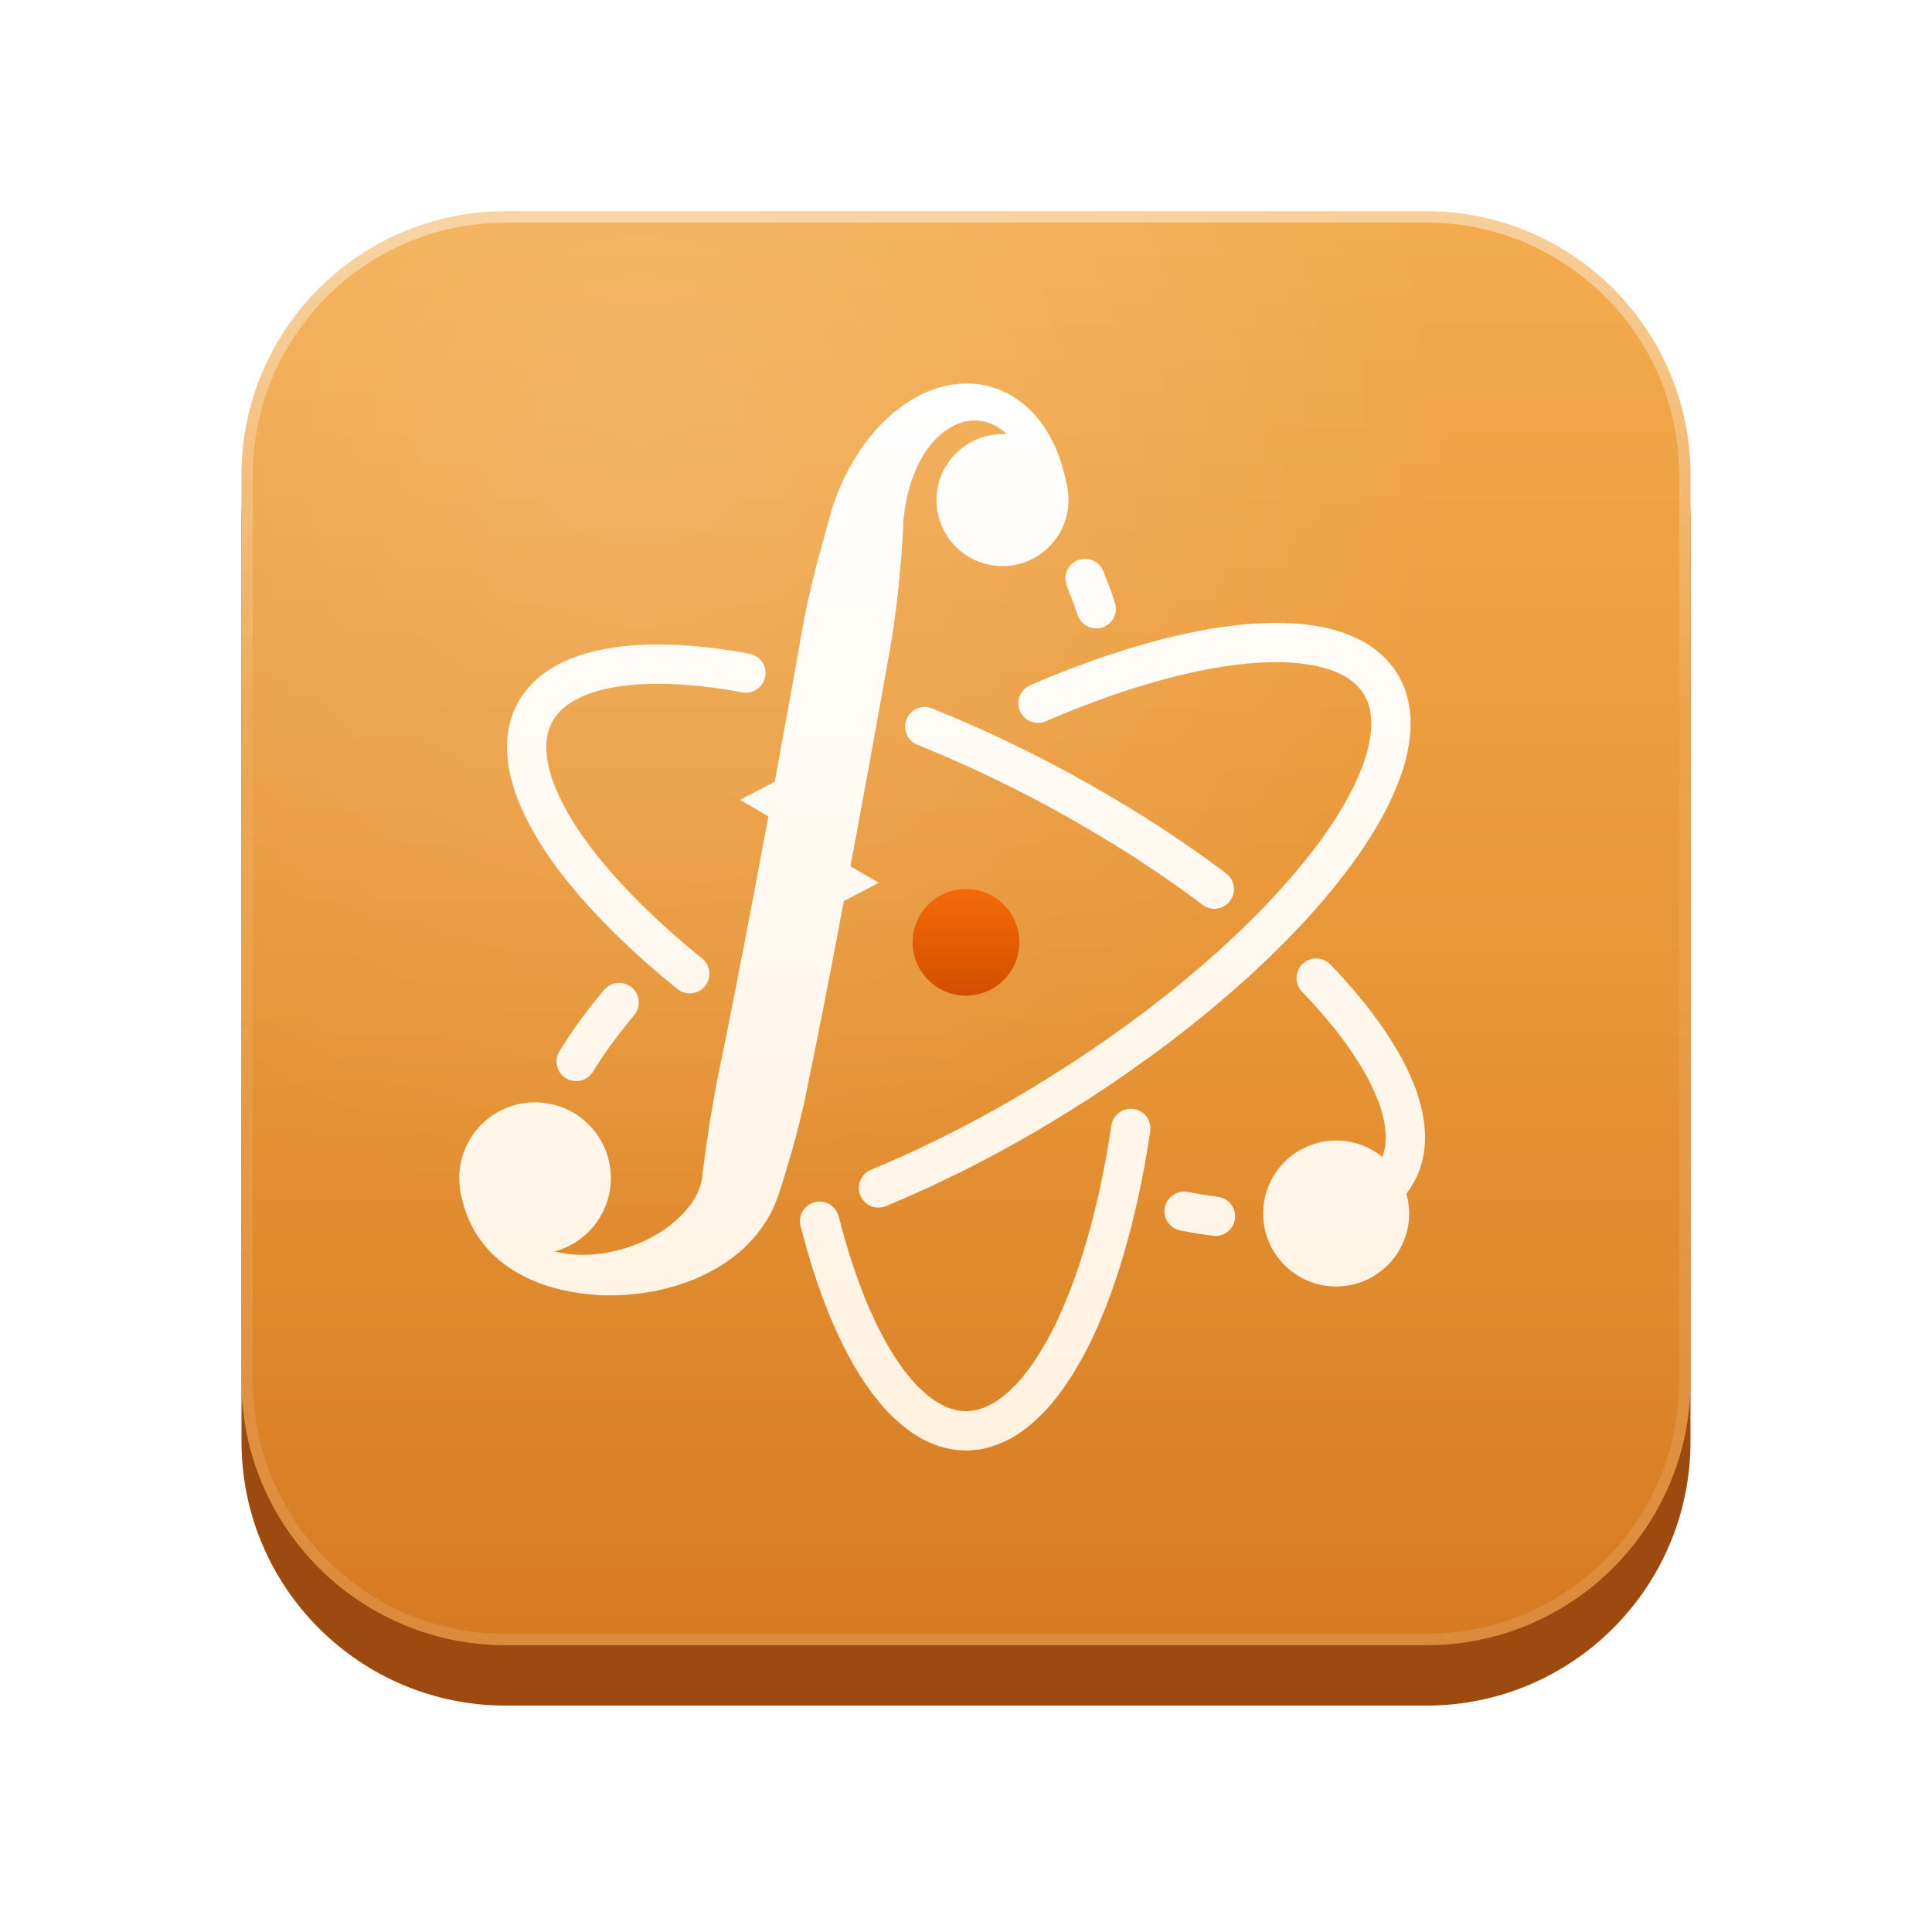
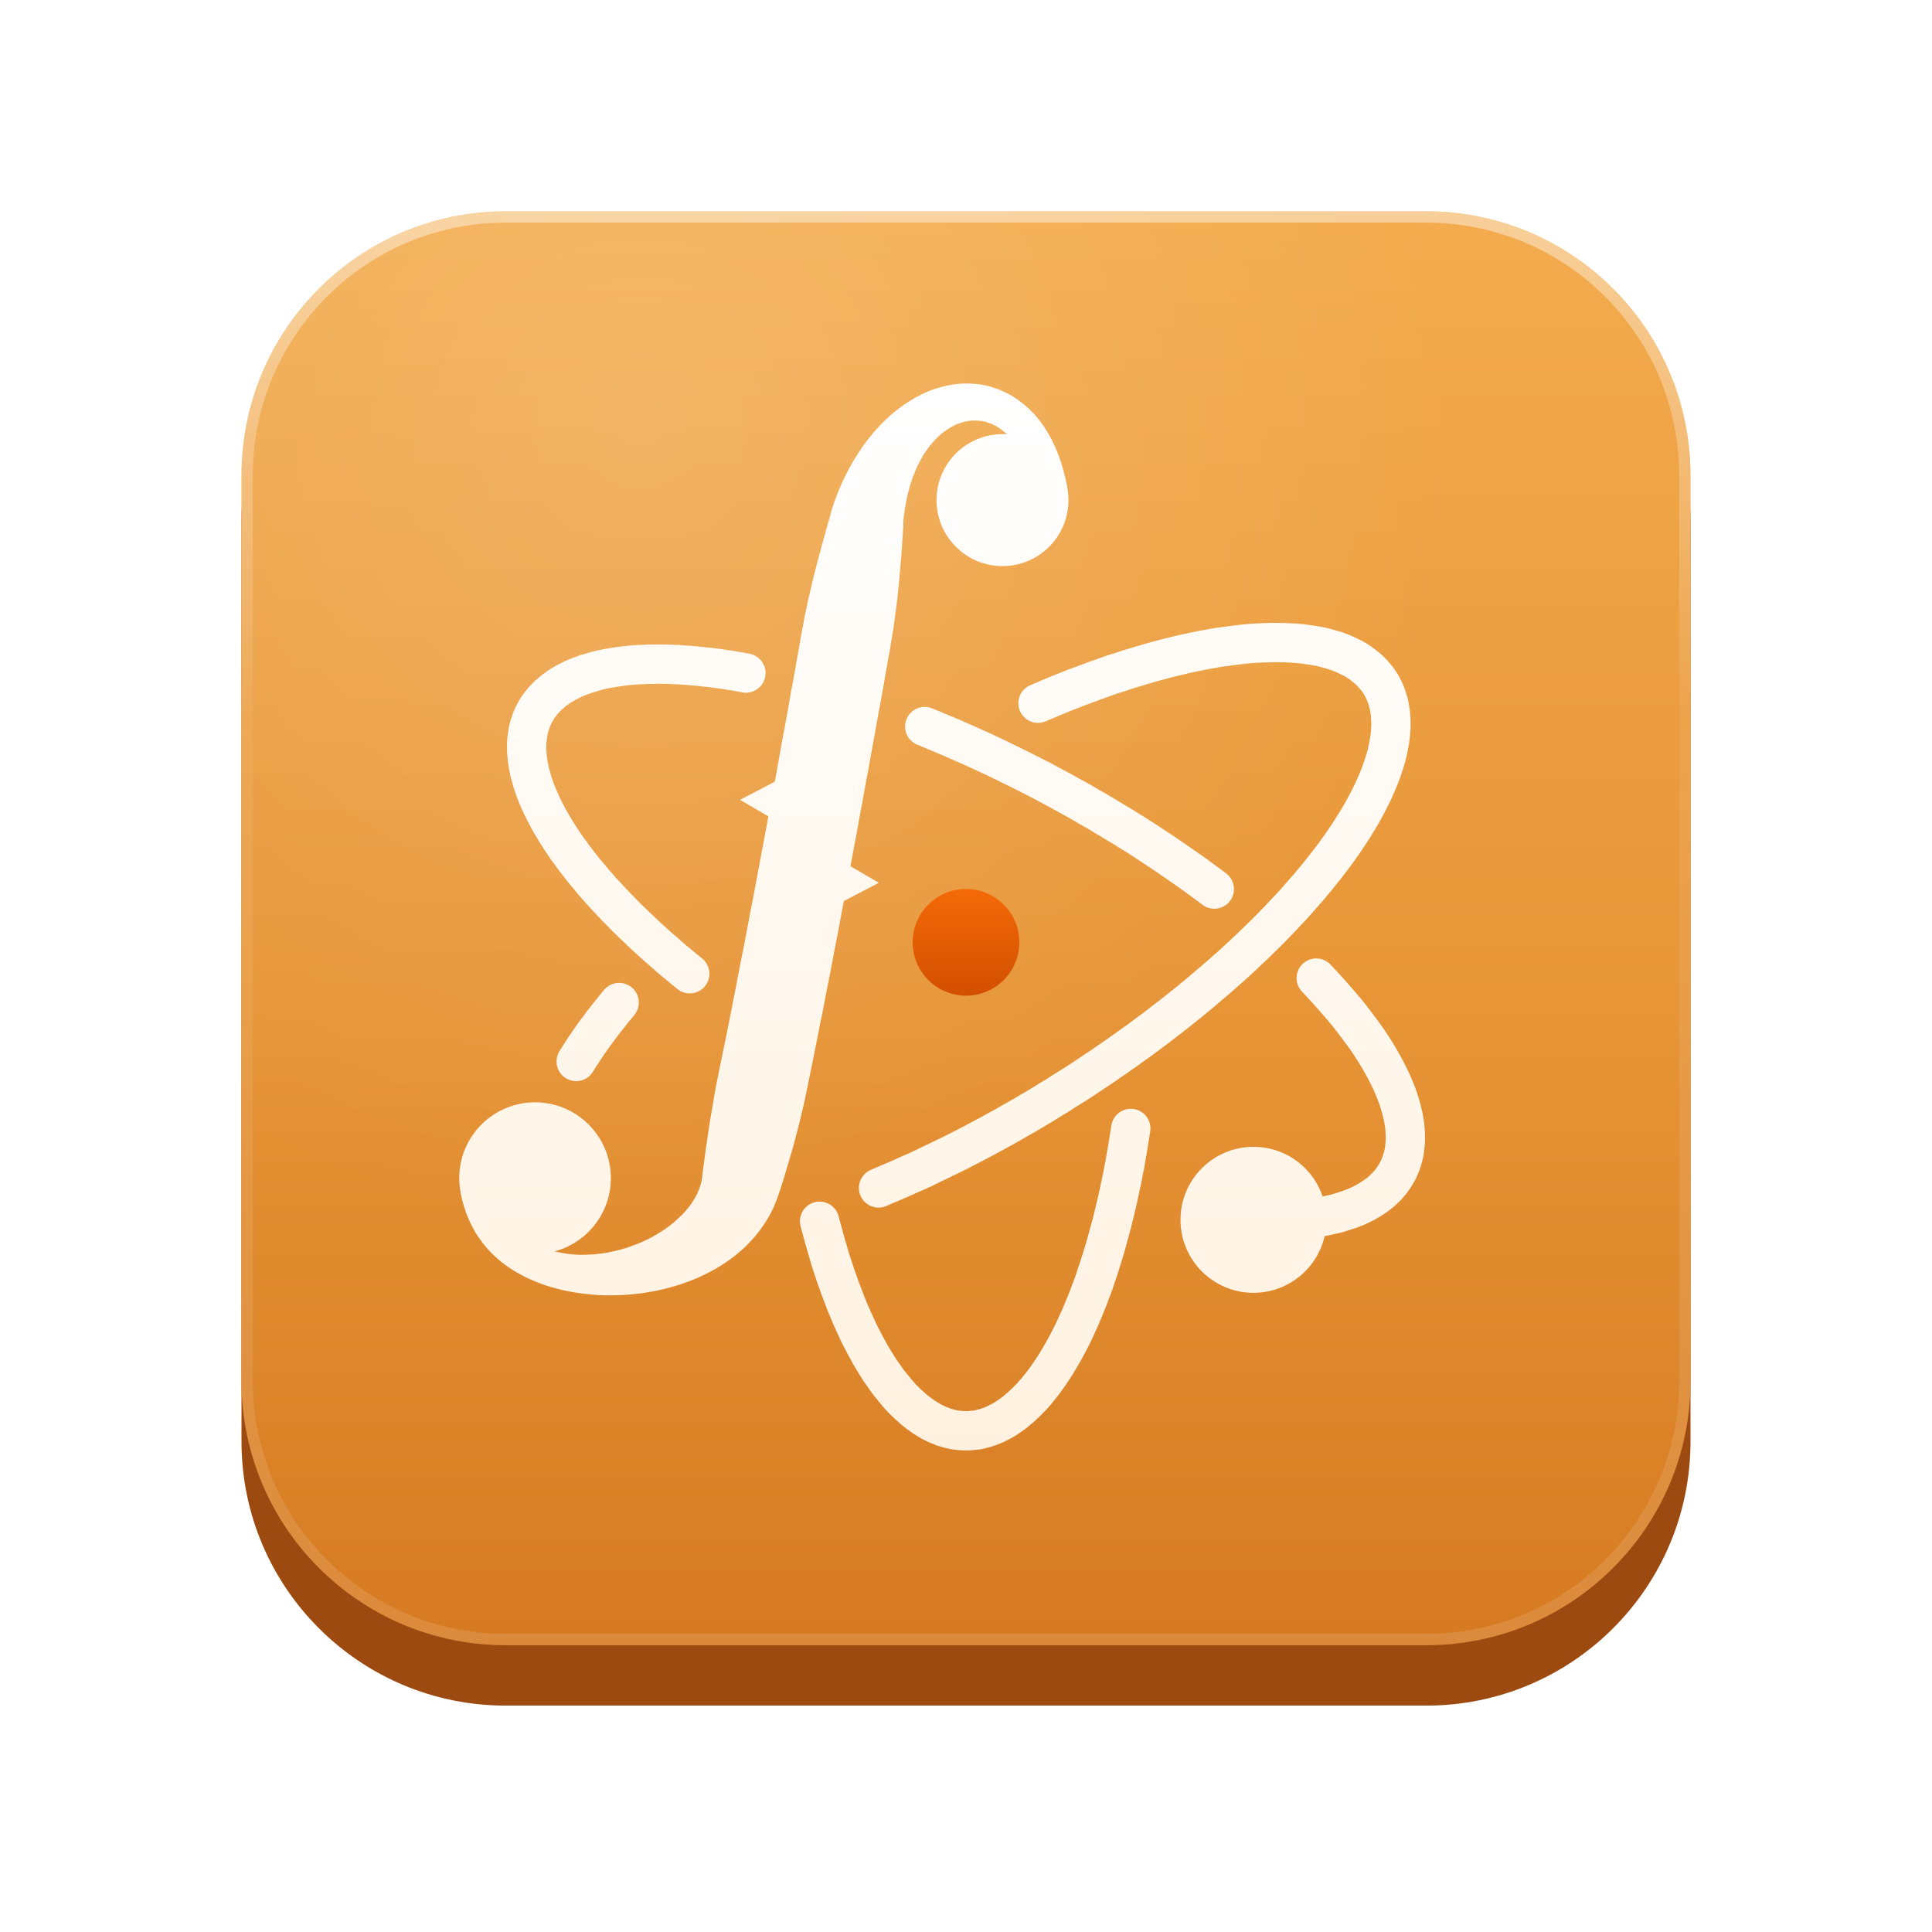
<svg xmlns="http://www.w3.org/2000/svg" width="1024" height="1024" viewBox="0 0 1024 1024">
  <defs>
    <linearGradient id="navy" x1="0" y1="0" x2="0" y2="1">
      <stop offset="0" stop-color="#33374f" />
      <stop offset="1" stop-color="#15161f" />
    </linearGradient>
    <linearGradient id="rim" x1="0" y1="0" x2="0" y2="1">
      <stop offset="0" stop-color="#fff" stop-opacity=".42" />
      <stop offset=".35" stop-color="#fff" stop-opacity=".06" />
      <stop offset="1" stop-color="#fff" stop-opacity=".12" />
    </linearGradient>
    <linearGradient id="assist" x1="0" y1="0" x2="1" y2="1">
      <stop offset="0" stop-color="#1f7cff" />
      <stop offset=".45" stop-color="#00a3bf" />
      <stop offset="1" stop-color="#6fd6ea" />
    </linearGradient>
    <linearGradient id="assistV" x1="0" y1="1" x2="0" y2="0">
      <stop offset="0" stop-color="#1f7cff" />
      <stop offset=".5" stop-color="#00a3bf" />
      <stop offset="1" stop-color="#9feaf9" />
    </linearGradient>
    <linearGradient id="paper" x1="0" y1="0" x2="0" y2="1">
      <stop offset="0" stop-color="#ffffff" />
      <stop offset="1" stop-color="#cfd7e6" />
    </linearGradient>
    <linearGradient id="orange" x1="0" y1="0" x2="0" y2="1">
      <stop offset="0" stop-color="#f3ac4e" />
      <stop offset=".55" stop-color="#e79537" />
      <stop offset="1" stop-color="#d67a21" />
    </linearGradient>
    <radialGradient id="sheen" cx=".32" cy=".22" r=".75">
      <stop offset="0" stop-color="#fff" stop-opacity=".16" />
      <stop offset=".6" stop-color="#fff" stop-opacity="0" />
    </radialGradient>
    <linearGradient id="ink" x1="0" y1="130" x2="0" y2="900" gradientUnits="userSpaceOnUse">
      <stop offset="0" stop-color="#ffffff" />
      <stop offset="1" stop-color="#fff1df" />
    </linearGradient>
    <linearGradient id="nucleus" x1="0" y1="0" x2="0" y2="1">
      <stop offset="0" stop-color="#f46a08" />
      <stop offset="1" stop-color="#d24f00" />
    </linearGradient>
    <radialGradient id="glow">
      <stop offset="0" stop-color="#9feaf9" stop-opacity=".55" />
      <stop offset="1" stop-color="#9feaf9" stop-opacity="0" />
    </radialGradient>
    <filter id="drop" x="-20%" y="-20%" width="140%" height="150%">
      <feDropShadow dx="0" dy="14" stdDeviation="14" flood-color="#000" flood-opacity=".32" />
    </filter>
    <filter id="soft" x="-20%" y="-20%" width="140%" height="150%">
      <feDropShadow dx="0" dy="10" stdDeviation="10" flood-color="#0b0c14" flood-opacity=".45" />
    </filter>
  </defs>
  <rect x="128" y="136" width="768" height="768" rx="140" fill="#9c4a10" />
  <rect x="128" y="112" width="768" height="760" rx="140" fill="url(#orange)" />
  <clipPath id="body">
    <rect x="128" y="112" width="768" height="760" rx="140" />
  </clipPath>
  <g clip-path="url(#body)">
    <g transform="translate(512 492) scale(.93) translate(-512 -512)">
      <rect width="1024" height="1024" fill="url(#sheen)" />
      <g transform="translate(512 512) scale(0.8) translate(-512 -512)">
        <path d="M315.2,544.4L311.4,541.3L307.7,538.2L303.9,535.1L300.3,532.0L296.7,528.8L293.1,525.7L289.6,522.6L286.2,519.5L282.8,516.4L279.5,513.2L276.2,510.1L273.0,507.0L269.8,503.9L266.8,500.8L263.7,497.7L260.8,494.6L257.8,491.5L255.0,488.4L252.2,485.4L249.5,482.3L246.8,479.3L244.3,476.2L241.7,473.2L239.3,470.2L236.9,467.2L234.6,464.2L232.3,461.2L230.2,458.2L228.0,455.3L226.0,452.4L224.0,449.4L222.1,446.5L220.3,443.7L218.6,440.8L216.9,438.0L215.3,435.2L213.8,432.4L212.3,429.6L210.9,426.8L209.6,424.1L208.4,421.4L207.2,418.7L206.1,416.1L205.1,413.5L204.2,410.9L203.3,408.3L202.6,405.8L201.9,403.2L201.2,400.8L200.7,398.3L200.2,395.9L199.8,393.5L199.5,391.1L199.3,388.8L199.1,386.5L199.0,384.3L199.0,382.0L199.1,379.8L199.2,377.7L199.5,375.6L199.8,373.5L200.1,371.4L200.6,369.4L201.1,367.4L201.8,365.5L202.4,363.6L203.2,361.8L204.1,359.9L205.0,358.2L206.0,356.4L207.0,354.7L208.2,353.1L209.4,351.5L210.7,349.9L212.1,348.4L213.5,346.9L215.1,345.5L216.7,344.1L218.3,342.7L220.1,341.4L221.9,340.1L223.8,338.9L225.7,337.8L227.8,336.6L229.9,335.6L232.0,334.5L234.3,333.5L236.6,332.6L238.9,331.7L241.4,330.8L243.9,330.1L246.5,329.3L249.1,328.6L251.8,327.9L254.6,327.3L257.4,326.8L260.3,326.3L263.3,325.8L266.3,325.4L269.4,325.0L272.5,324.7L275.8,324.4L279.0,324.2L282.3,324.1L285.7,323.9L289.1,323.9L292.6,323.8L296.2,323.9L299.8,323.9L303.4,324.1L307.1,324.2L310.9,324.5L314.7,324.7L318.5,325.1L322.4,325.4L326.4,325.9L330.4,326.3L334.4,326.8L338.5,327.4L342.6,328.0L346.8,328.7L351.0,329.4L355.2,330.2" fill="none" stroke="url(#ink)" stroke-width="28" stroke-linecap="round" />
        <path d="M482.6,368.3L487.5,370.3L492.4,372.4L497.3,374.4L502.3,376.5L507.2,378.7L512.2,380.9L517.1,383.1L522.1,385.3L527.0,387.6L531.9,389.9L536.9,392.3L541.8,394.7L546.7,397.1L551.6,399.5L556.5,402.0L561.4,404.5L566.3,407.0L571.1,409.6L576.0,412.2L580.8,414.8L585.6,417.5L590.4,420.1L595.2,422.8L599.9,425.6L604.7,428.3L609.4,431.1L614.1,433.9L618.7,436.7L623.4,439.5L628.0,442.4L632.6,445.2L637.1,448.1L641.6,451.0L646.1,454.0L650.5,456.9L655.0,459.9L659.3,462.9L663.7,465.9L668.0,468.9L672.3,471.9L676.5,474.9L680.7,478.0L684.8,481.0L688.9,484.1" fill="none" stroke="url(#ink)" stroke-width="28" stroke-linecap="round" />
-         <path d="M761.5,547.5L764.4,550.6L767.3,553.7L770.2,556.8L772.9,559.9L775.6,563.0L778.3,566.0L780.8,569.1L783.3,572.1L785.8,575.1L788.1,578.1L790.4,581.1L792.6,584.1L794.8,587.1L796.9,590.0L798.9,593.0L800.8,595.9L802.7,598.8L804.5,601.7L806.2,604.5L807.9,607.4L809.5,610.2L811.0,613.0L812.4,615.7L813.7,618.5L815.0,621.2L816.2,623.9L817.3,626.6L818.4,629.2L819.4,631.8L820.3,634.4L821.1,637.0L821.8,639.5L822.5,642.1L823.1,644.5L823.6,647.0L824.0,649.4L824.4,651.8L824.6,654.1L824.8,656.4L825.0,658.7L825.0,661.0L825.0,663.2L824.8,665.4L824.7,667.5L824.4,669.6L824.0,671.7L823.6,673.7L823.1,675.7L822.5,677.7L821.9,679.6L821.1,681.5L820.3,683.3L819.4,685.1L818.4,686.9L817.4,688.6L816.3,690.3L815.1,691.9L813.8,693.5L812.4,695.0L811.0,696.5L809.5,698.0L807.9,699.4L806.3,700.8L804.6,702.1L802.8,703.4L800.9,704.6L799.0,705.8L797.0,707.0L794.9,708.1L792.7,709.1L790.5,710.1L788.2,711.1L785.9,712.0L783.4,712.9L780.9,713.7L778.4,714.5L775.7,715.2" fill="none" stroke="url(#ink)" stroke-width="28" stroke-linecap="round" />
-         <path d="M689.7,717.2L687.0,716.8L684.2,716.4L681.5,716.0L678.7,715.6L675.9,715.1L673.1,714.6L670.3,714.1L667.4,713.6" fill="none" stroke="url(#ink)" stroke-width="28" stroke-linecap="round" />
+         <path d="M761.5,547.5L764.4,550.6L767.3,553.7L770.1,556.8L772.8,559.8L775.5,562.9L778.1,565.9L780.7,568.9L783.2,571.9L785.6,574.9L787.9,577.9L790.2,580.9L792.4,583.9L794.6,586.8L796.7,589.7L798.7,592.6L800.6,595.5L802.5,598.4L804.3,601.3L806.0,604.1L807.6,606.9L809.2,609.7L810.7,612.5L812.1,615.3L813.5,618.0L814.8,620.7L816.0,623.4L817.1,626.0L818.2,628.7L819.2,631.3L820.1,633.9L820.9,636.4L821.6,638.9L822.3,641.4L822.9,643.9L823.5,646.3L823.9,648.7L824.3,651.1L824.6,653.5L824.8,655.8L824.9,658.0L825.0,660.3L825.0,662.5L824.9,664.7L824.7,666.8L824.5,668.9L824.2,671.0L823.8,673.0L823.3,675.0L822.7,677.0L822.1,678.9L821.4,680.8L820.6,682.6L819.8,684.4L818.8,686.2L817.8,687.9L816.7,689.6L815.6,691.2L814.4,692.8L813.0,694.4L811.7,695.9L810.2,697.3L808.7,698.8L807.1,700.2L805.4,701.5L803.7,702.8L801.8,704.0L800.0,705.2L798.0,706.4L796.0,707.5L793.9,708.6L791.7,709.6L789.5,710.6L787.2,711.5L784.8,712.4L782.3,713.2L779.8,714.0L777.3,714.8L774.6,715.5L771.9,716.1L769.1,716.7L766.3,717.3L763.4,717.8L760.5,718.2L757.4,718.6L754.4,719.0L751.2,719.3L748.0,719.6L744.8,719.8L741.5,720.0L738.1,720.1L734.7,720.1L731.2,720.2L727.7,720.1L724.1,720.0L720.4,719.9L716.8,719.7" fill="none" stroke="url(#ink)" stroke-width="28" stroke-linecap="round" />
        <path d="M563.3,351.7L568.0,349.7L572.7,347.7L577.3,345.8L582.0,343.9L586.6,342.1L591.2,340.3L595.8,338.6L600.4,336.9L604.9,335.2L609.4,333.6L613.9,332.0L618.4,330.5L622.9,329.1L627.3,327.6L631.7,326.3L636.0,325.0L640.4,323.7L644.6,322.5L648.9,321.3L653.1,320.2L657.3,319.1L661.5,318.1L665.6,317.1L669.7,316.2L673.8,315.3L677.8,314.5L681.7,313.7L685.6,313.0L689.5,312.3L693.4,311.7L697.2,311.2L700.9,310.7L704.6,310.2L708.2,309.8L711.9,309.4L715.4,309.1L718.9,308.9L722.4,308.7L725.8,308.6L729.1,308.5L732.4,308.4L735.6,308.5L738.8,308.5L741.9,308.7L745.0,308.8L748.0,309.1L751.0,309.3L753.9,309.7L756.7,310.1L759.5,310.5L762.2,311.0L764.8,311.5L767.4,312.1L769.9,312.8L772.4,313.5L774.8,314.2L777.1,315.0L779.4,315.9L781.6,316.8L783.7,317.8L785.8,318.8L787.8,319.8L789.7,320.9L791.6,322.1L793.4,323.3L795.1,324.6L796.7,325.9L798.3,327.2L799.8,328.6L801.3,330.1L802.6,331.6L803.9,333.1L805.2,334.7L806.3,336.3L807.4,338.0L808.4,339.7L809.3,341.5L810.2,343.3L811.0,345.2L811.7,347.1L812.3,349.1L812.9,351.1L813.4,353.1L813.8,355.2L814.1,357.3L814.4,359.4L814.5,361.6L814.7,363.9L814.7,366.2L814.7,368.5L814.5,370.8L814.4,373.2L814.1,375.7L813.8,378.1L813.3,380.6L812.9,383.2L812.3,385.7L811.7,388.3L811.0,391.0L810.2,393.6L809.3,396.3L808.4,399.1L807.4,401.8L806.3,404.6L805.1,407.5L803.9,410.3L802.6,413.2L801.3,416.1L799.8,419.0L798.3,422.0L796.7,425.0L795.1,428.0L793.4,431.0L791.6,434.0L789.7,437.1L787.8,440.2L785.8,443.3L783.7,446.5L781.6,449.6L779.4,452.8L777.1,456.0L774.8,459.2L772.4,462.4L769.9,465.6L767.4,468.9L764.8,472.1L762.2,475.4L759.4,478.7L756.7,482.0L753.8,485.3L750.9,488.6L748.0,491.9L745.0,495.3L741.9,498.6L738.8,501.9L735.6,505.3L732.4,508.6L729.1,512.0L725.7,515.4L722.3,518.7L718.9,522.1L715.4,525.4L711.8,528.8L708.2,532.2L704.6,535.5L700.9,538.9L697.1,542.2L693.3,545.6L689.5,548.9L685.6,552.2L681.7,555.5L677.7,558.9L673.7,562.2L669.7,565.5L665.6,568.7L661.5,572.0L657.3,575.3L653.1,578.5L648.9,581.8L644.6,585.0L640.3,588.2L636.0,591.4L631.6,594.5L627.2,597.7L622.8,600.8L618.4,603.9L613.9,607.0L609.4,610.1L604.9,613.1L600.3,616.2L595.8,619.2L591.2,622.2L586.6,625.1L581.9,628.0L577.3,631.0L572.6,633.8L568.0,636.7L563.3,639.5L558.6,642.3L553.9,645.1L549.1,647.8L544.4,650.5L539.7,653.2L534.9,655.8L530.2,658.4L525.4,661.0L520.7,663.5L515.9,666.0L511.1,668.5L506.4,670.9L501.6,673.3L496.8,675.6L492.1,677.9L487.3,680.2L482.6,682.5L477.9,684.7L473.1,686.8L468.4,688.9L463.7,691.0L459.0,693.0L454.3,695.0L449.7,697.0" fill="none" stroke="url(#ink)" stroke-width="28" stroke-linecap="round" />
        <path d="M234.3,606.9L236.2,603.8L238.3,600.6L240.3,597.5L242.5,594.3L244.7,591.1L247.0,587.8L249.4,584.6L251.8,581.4L254.3,578.1L256.9,574.8L259.5,571.5L262.2,568.2L264.9,564.9" fill="none" stroke="url(#ink)" stroke-width="28" stroke-linecap="round" />
        <path d="M629.4,654.6L628.6,659.6L627.8,664.6L627.0,669.6L626.1,674.6L625.3,679.5L624.3,684.4L623.4,689.2L622.4,694.0L621.4,698.7L620.4,703.4L619.3,708.1L618.2,712.7L617.1,717.3L616.0,721.8L614.8,726.2L613.6,730.6L612.4,735.0L611.2,739.3L609.9,743.6L608.6,747.8L607.3,751.9L606.0,756.0L604.6,760.0L603.3,764.0L601.9,767.9L600.4,771.8L599.0,775.6L597.5,779.3L596.0,782.9L594.5,786.5L593.0,790.1L591.4,793.5L589.9,796.9L588.3,800.3L586.7,803.5L585.0,806.7L583.4,809.8L581.7,812.9L580.0,815.8L578.3,818.7L576.6,821.6L574.9,824.3L573.1,827.0L571.4,829.6L569.6,832.1L567.8,834.6L566.0,837.0L564.2,839.2L562.4,841.5L560.5,843.6L558.7,845.7L556.8,847.6L554.9,849.5L553.0,851.3L551.1,853.1L549.2,854.7L547.3,856.3L545.4,857.8L543.4,859.2L541.5,860.5L539.6,861.7L537.6,862.9L535.6,863.9L533.7,864.9L531.7,865.8L529.7,866.6L527.7,867.3L525.7,868.0L523.7,868.5L521.8,869.0L519.8,869.4L517.8,869.6L515.8,869.8L513.8,870.0L511.8,870.0L509.8,869.9L507.8,869.8L505.8,869.6L503.8,869.3L501.8,868.9L499.8,868.4L497.8,867.8L495.8,867.2L493.8,866.4L491.8,865.6L489.9,864.7L487.9,863.7L485.9,862.6L484.0,861.4L482.0,860.2L480.1,858.8L478.1,857.4L476.2,855.9L474.3,854.3L472.4,852.6L470.5,850.9L468.6,849.1L466.7,847.2L464.9,845.2L463.0,843.1L461.2,840.9L459.4,838.7L457.5,836.4L455.7,834.0L454.0,831.5L452.2,829.0L450.4,826.4L448.7,823.7L447.0,820.9L445.2,818.0L443.5,815.1L441.9,812.1L440.2,809.1L438.6,805.9L436.9,802.7L435.3,799.5L433.8,796.1L432.2,792.7L430.6,789.2L429.1,785.7L427.6,782.1L426.1,778.4L424.7,774.6L423.2,770.8L421.8,767.0L420.4,763.0L419.0,759.1L417.7,755.0L416.3,750.9L415.0,746.8L413.8,742.5L412.5,738.3L411.3,733.9L410.1,729.6L408.9,725.1L407.7,720.7" fill="none" stroke="url(#ink)" stroke-width="28" stroke-linecap="round" />
-         <path d="M596.8,262.8L597.8,265.4L598.8,268.1L599.9,270.7L600.9,273.4L601.9,276.1L602.9,278.8L603.8,281.6L604.8,284.4" fill="none" stroke="url(#ink)" stroke-width="28" stroke-linecap="round" />
-         <circle cx="775.7" cy="715.2" r="52" fill="url(#ink)" />
+         <circle cx="716.8" cy="719.7" r="52" fill="url(#ink)" />
        <circle cx="512" cy="522" r="38" fill="url(#nucleus)" />
        <path d="M584.3,198.7L583.6,195.1L582.8,191.4L581.9,187.9L581.0,184.4L580.0,181.0L578.9,177.7L577.7,174.5L576.5,171.4L575.2,168.4L573.8,165.5L572.4,162.7L570.8,159.9L569.3,157.3L567.6,154.7L565.9,152.3L564.1,149.9L562.3,147.7L560.4,145.5L558.4,143.5L556.4,141.5L554.3,139.7L552.2,137.9L550.0,136.3L547.8,134.7L545.5,133.2L543.2,131.9L540.8,130.6L538.4,129.5L536.0,128.4L533.5,127.5L531.0,126.7L528.5,125.9L525.9,125.3L523.4,124.8L520.8,124.4L518.1,124.2L515.5,124.0L512.8,123.9L510.2,124.0L507.5,124.1L504.8,124.4L502.1,124.7L499.5,125.2L496.8,125.8L494.1,126.5L491.4,127.3L488.8,128.1L486.1,129.1L483.5,130.2L480.9,131.4L478.3,132.7L475.7,134.1L473.1,135.6L470.6,137.2L468.0,138.9L465.5,140.7L463.0,142.6L460.6,144.5L458.2,146.6L455.8,148.8L453.4,151.1L451.1,153.4L448.8,155.9L446.5,158.4L444.3,161.1L442.1,163.8L439.9,166.7L437.8,169.6L435.8,172.7L433.8,175.8L431.8,179.0L429.9,182.3L428.0,185.8L426.2,189.3L424.5,192.9L422.8,196.6L421.2,200.4L419.7,204.3L418.2,208.3L416.7,212.8L415.6,216.7L414.7,220.0L413.7,223.4L412.7,226.9L411.7,230.7L410.6,234.5L409.5,238.5L408.4,242.7L407.2,247.0L406.0,251.4L404.9,255.9L403.7,260.6L402.5,265.4L401.4,270.4L400.2,275.4L399.0,280.6L397.9,285.9L396.8,291.3L395.8,296.9L394.7,302.5L393.7,308.2L392.7,314.0L391.6,320.0L390.6,326.0L389.5,332.0L388.4,338.2L387.2,344.4L386.1,350.7L385.0,357.1L383.8,363.5L382.6,370.0L381.4,376.5L380.2,383.1L379.0,389.8L377.8,396.4L376.6,403.2L375.3,409.9L374.1,416.7L372.8,423.6L371.5,430.4L370.3,437.3L369.0,444.2L367.7,451.1L366.4,458.0L365.1,465.0L363.8,471.9L362.5,478.9L361.2,485.8L359.9,492.7L358.5,499.6L357.2,506.6L355.9,513.5L354.6,520.3L353.3,527.2L351.9,534.0L350.6,540.8L349.3,547.5L348.0,554.3L346.7,560.9L345.4,567.6L344.1,574.2L342.8,580.7L341.5,587.2L340.2,593.6L338.9,599.9L337.6,606.2L336.3,612.4L335.1,618.5L333.9,624.6L332.8,630.6L331.8,636.5L330.8,642.4L329.8,648.1L328.9,653.8L328.1,659.4L327.3,664.9L326.5,670.3L325.8,675.5L325.1,680.7L324.4,685.7L324.2,687.8L324.1,689.4L323.8,691.0L323.5,692.6L323.1,694.2L322.6,695.8L322.0,697.5L321.3,699.2L320.6,700.9L319.7,702.6L318.8,704.3L317.7,706.0L316.6,707.8L315.4,709.5L314.0,711.2L312.6,712.9L311.1,714.7L309.4,716.4L307.7,718.0L305.9,719.7L304.1,721.3L302.1,722.9L300.1,724.5L298.0,726.0L295.8,727.5L293.5,728.9L291.2,730.3L288.8,731.7L286.4,733.0L283.9,734.2L281.3,735.4L278.7,736.5L276.1,737.5L273.4,738.5L270.7,739.5L268.0,740.3L265.2,741.1L262.4,741.8L259.6,742.4L256.8,743.0L253.9,743.5L251.1,743.8L248.2,744.2L245.4,744.4L242.6,744.5L239.7,744.6L236.9,744.6L234.1,744.5L231.4,744.3L228.6,744.0L225.9,743.6L223.3,743.1L220.6,742.6L218.1,741.9L215.5,741.2L213.1,740.4L210.6,739.4L208.3,738.4L206.0,737.4L203.8,736.2L201.6,734.9L199.5,733.6L197.5,732.1L195.6,730.6L193.7,729.1L191.9,727.4L190.2,725.7L188.6,723.9L187.0,722.0L185.6,720.0L184.2,718.0L182.8,715.9L181.6,713.6L180.5,711.3L179.4,708.9L178.4,706.4L177.5,703.8L176.7,701.0L176.0,698.2L175.4,695.0L151.9,699.6L152.6,703.3L153.5,707.2L154.6,710.9L155.8,714.5L157.2,718.1L158.7,721.5L160.4,724.8L162.1,728.0L164.0,731.1L166.1,734.0L168.2,736.9L170.5,739.6L172.8,742.2L175.3,744.7L177.8,747.0L180.5,749.3L183.2,751.4L186.0,753.4L188.9,755.3L191.8,757.1L194.8,758.7L197.8,760.3L200.9,761.8L204.1,763.2L207.3,764.5L210.5,765.7L213.8,766.8L217.1,767.8L220.5,768.7L223.9,769.6L227.3,770.3L230.8,771.0L234.3,771.6L237.8,772.1L241.3,772.5L244.9,772.9L248.4,773.2L252.0,773.4L255.6,773.5L259.3,773.5L262.9,773.4L266.5,773.3L270.2,773.1L273.8,772.8L277.4,772.4L281.1,772.0L284.7,771.4L288.4,770.8L292.0,770.1L295.6,769.3L299.2,768.4L302.7,767.4L306.3,766.4L309.8,765.2L313.3,764.0L316.8,762.7L320.2,761.3L323.6,759.7L327.0,758.1L330.3,756.4L333.6,754.6L336.8,752.7L340.0,750.6L343.1,748.5L346.2,746.2L349.1,743.9L352.0,741.4L354.9,738.8L357.6,736.0L360.2,733.2L362.8,730.2L365.2,727.1L367.5,723.9L369.7,720.5L371.8,717.0L373.7,713.4L375.4,709.7L377.0,705.8L378.4,701.9L379.6,698.3L381.2,693.3L382.8,688.2L384.3,683.0L385.9,677.7L387.5,672.3L389.1,666.7L390.6,661.1L392.1,655.4L393.6,649.5L395.0,643.6L396.4,637.6L397.7,631.5L399.0,625.2L400.3,619.0L401.6,612.6L402.9,606.2L404.2,599.7L405.5,593.2L406.8,586.6L408.1,580.0L409.5,573.3L410.8,566.6L412.1,559.8L413.4,553.0L414.8,546.2L416.1,539.3L417.4,532.4L418.7,525.5L420.1,518.6L421.4,511.6L422.7,504.7L424.0,497.7L425.4,490.7L426.7,483.8L428.0,476.8L429.3,469.8L430.6,462.9L431.9,455.9L433.2,449.0L434.5,442.1L435.7,435.2L437.0,428.3L438.3,421.5L439.5,414.7L440.7,408.0L442.0,401.3L443.2,394.6L444.4,388.0L445.6,381.4L446.8,374.9L447.9,368.5L449.1,362.1L450.2,355.8L451.4,349.5L452.5,343.3L453.6,337.2L454.6,331.2L455.7,325.3L456.7,319.4L457.8,313.7L458.7,308.0L459.6,302.5L460.5,297.0L461.2,291.6L461.9,286.3L462.6,281.1L463.2,276.1L463.7,271.1L464.2,266.3L464.6,261.6L465.0,257.0L465.4,252.6L465.8,248.3L466.1,244.1L466.4,240.1L466.6,236.2L466.9,232.5L467.1,229.0L467.3,225.6L467.3,223.2L467.5,220.5L467.9,217.3L468.3,214.3L468.8,211.3L469.3,208.4L469.9,205.5L470.5,202.7L471.2,200.0L471.9,197.4L472.7,194.8L473.6,192.3L474.4,189.8L475.4,187.5L476.3,185.2L477.3,182.9L478.4,180.8L479.5,178.7L480.6,176.7L481.7,174.7L482.9,172.9L484.2,171.1L485.4,169.4L486.7,167.7L488.0,166.2L489.3,164.7L490.7,163.2L492.1,161.9L493.5,160.6L494.9,159.4L496.3,158.3L497.8,157.3L499.2,156.3L500.7,155.4L502.2,154.6L503.6,153.8L505.1,153.1L506.6,152.5L508.1,152.0L509.6,151.5L511.1,151.1L512.6,150.8L514.1,150.6L515.6,150.4L517.1,150.3L518.6,150.3L520.0,150.3L521.5,150.5L523.0,150.6L524.5,150.9L525.9,151.2L527.4,151.7L528.9,152.2L530.3,152.7L531.7,153.4L533.2,154.1L534.6,155.0L536.0,155.9L537.4,156.9L538.7,158.0L540.1,159.1L541.4,160.4L542.7,161.8L544.0,163.2L545.2,164.8L546.5,166.4L547.7,168.2L548.9,170.0L550.0,171.9L551.2,173.9L552.3,176.1L553.3,178.3L554.3,180.6L555.3,183.1L556.2,185.6L557.1,188.2L557.9,191.0L558.7,193.8L559.4,196.8L560.1,199.8L560.7,203.2Z" fill="url(#ink)" />
        <path d="M382.6,404.0L351.0,420.5L376.7,435.5ZM424.2,464.6L449.9,479.6L418.3,496.1Z" fill="url(#ink)" />
        <circle cx="538" cy="207" r="47" fill="url(#ink)" />
        <circle cx="205" cy="690" r="54" fill="url(#ink)" />
      </g>
    </g>
  </g>
  <rect x="131" y="115" width="762" height="754" rx="137" fill="none" stroke="url(#rim)" stroke-width="6" />
</svg>
